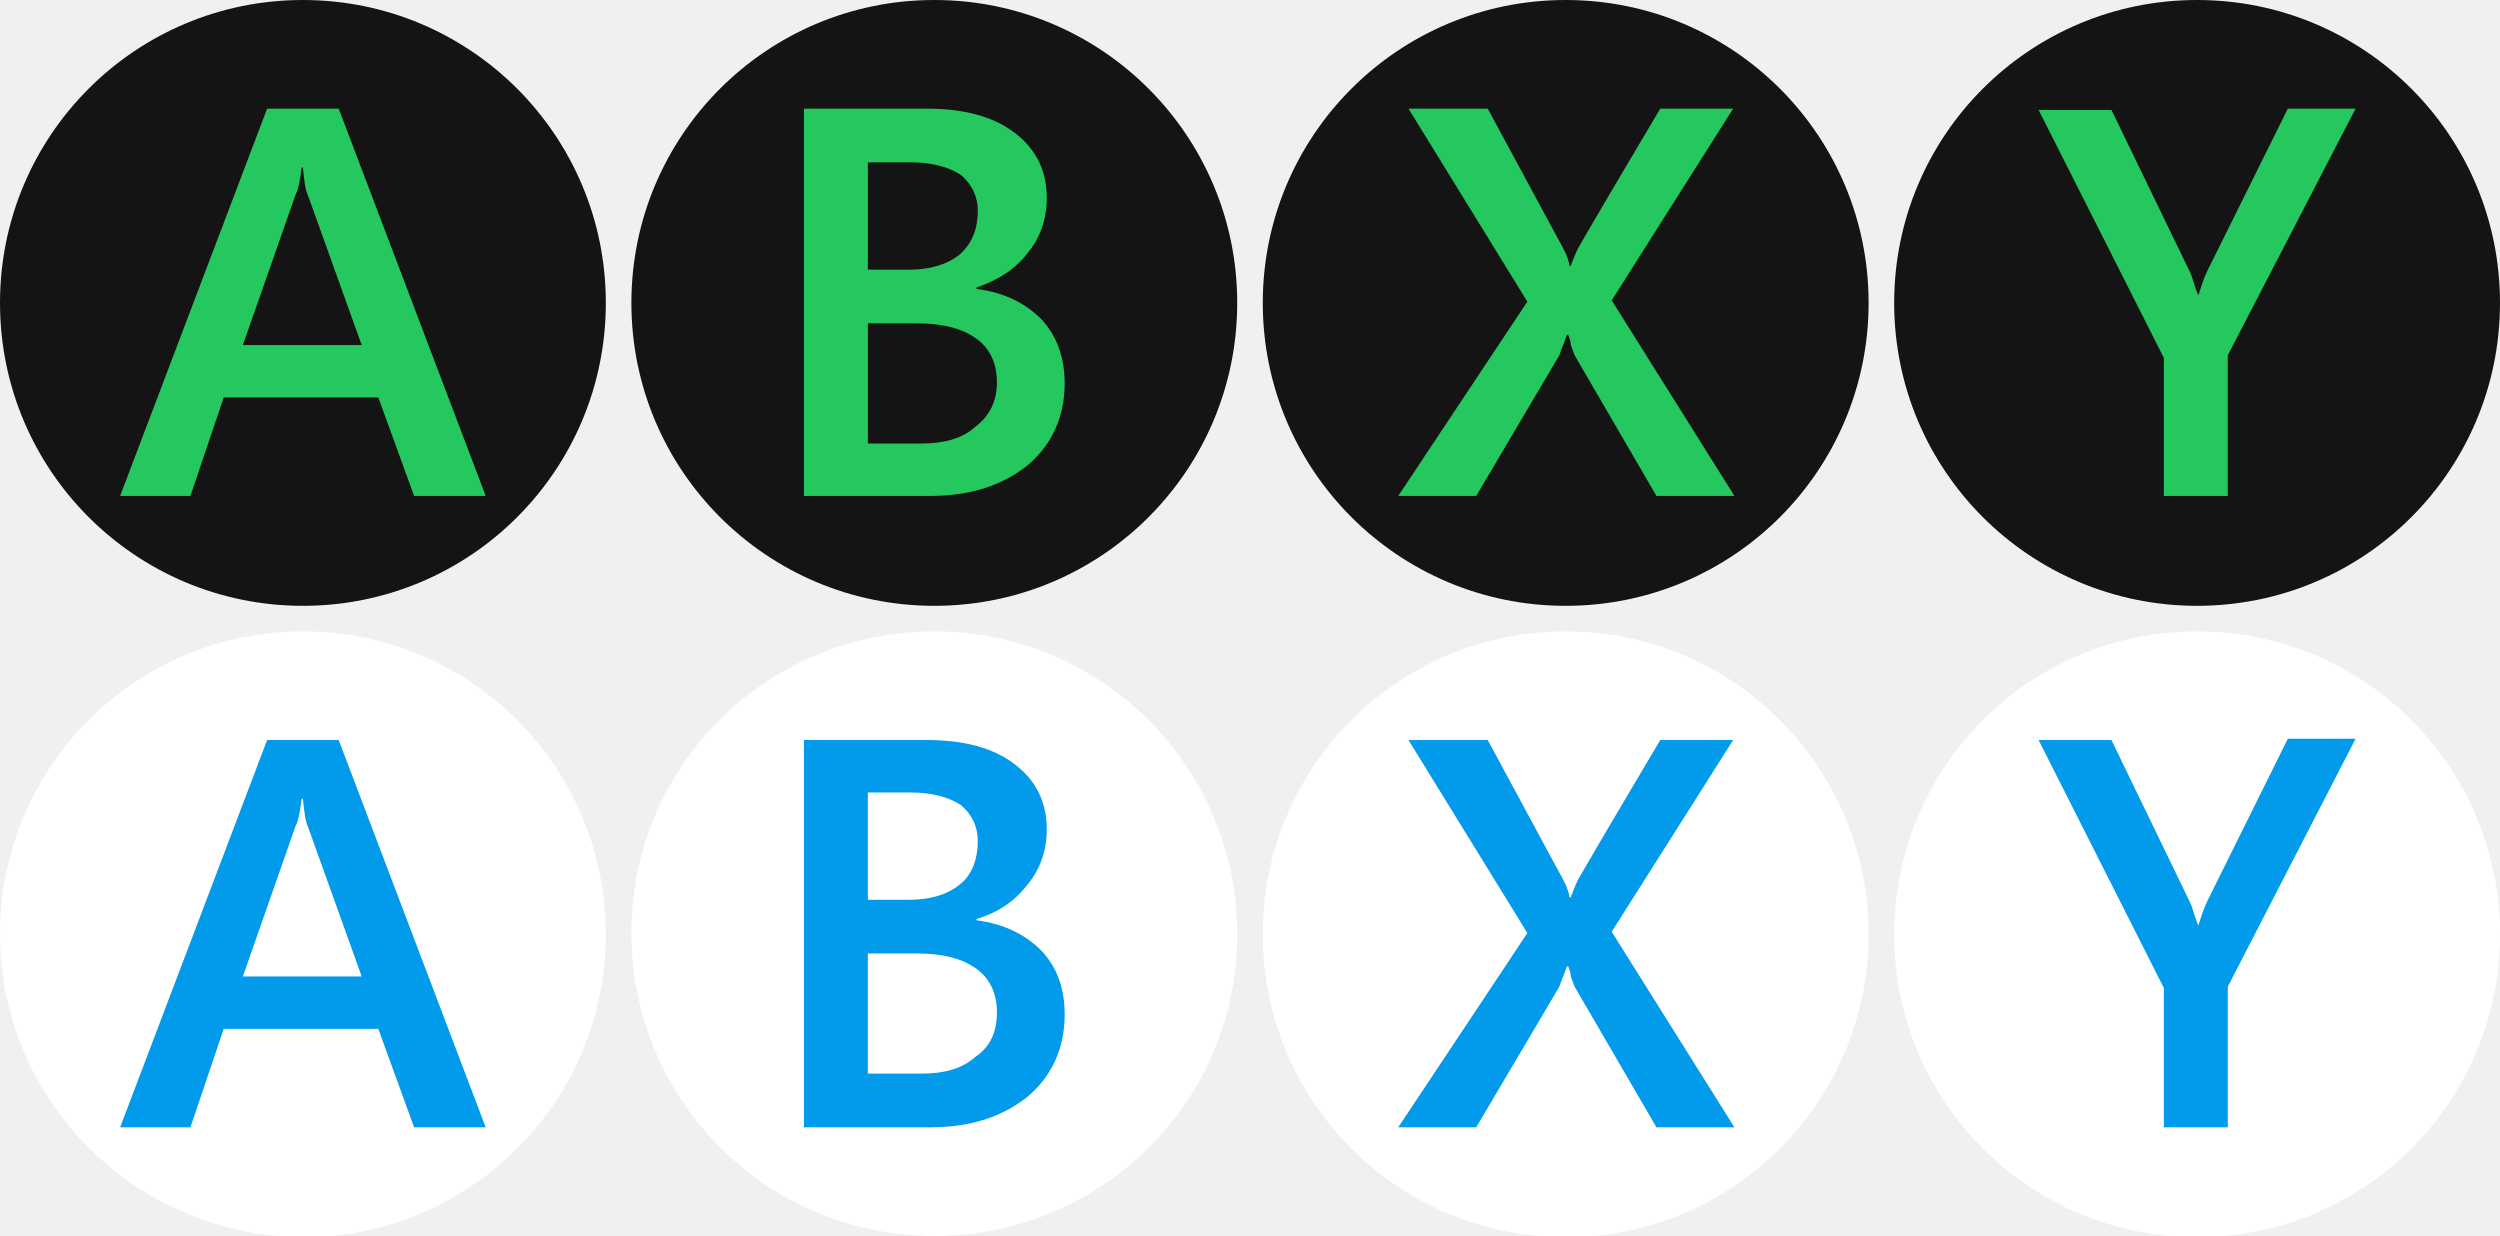
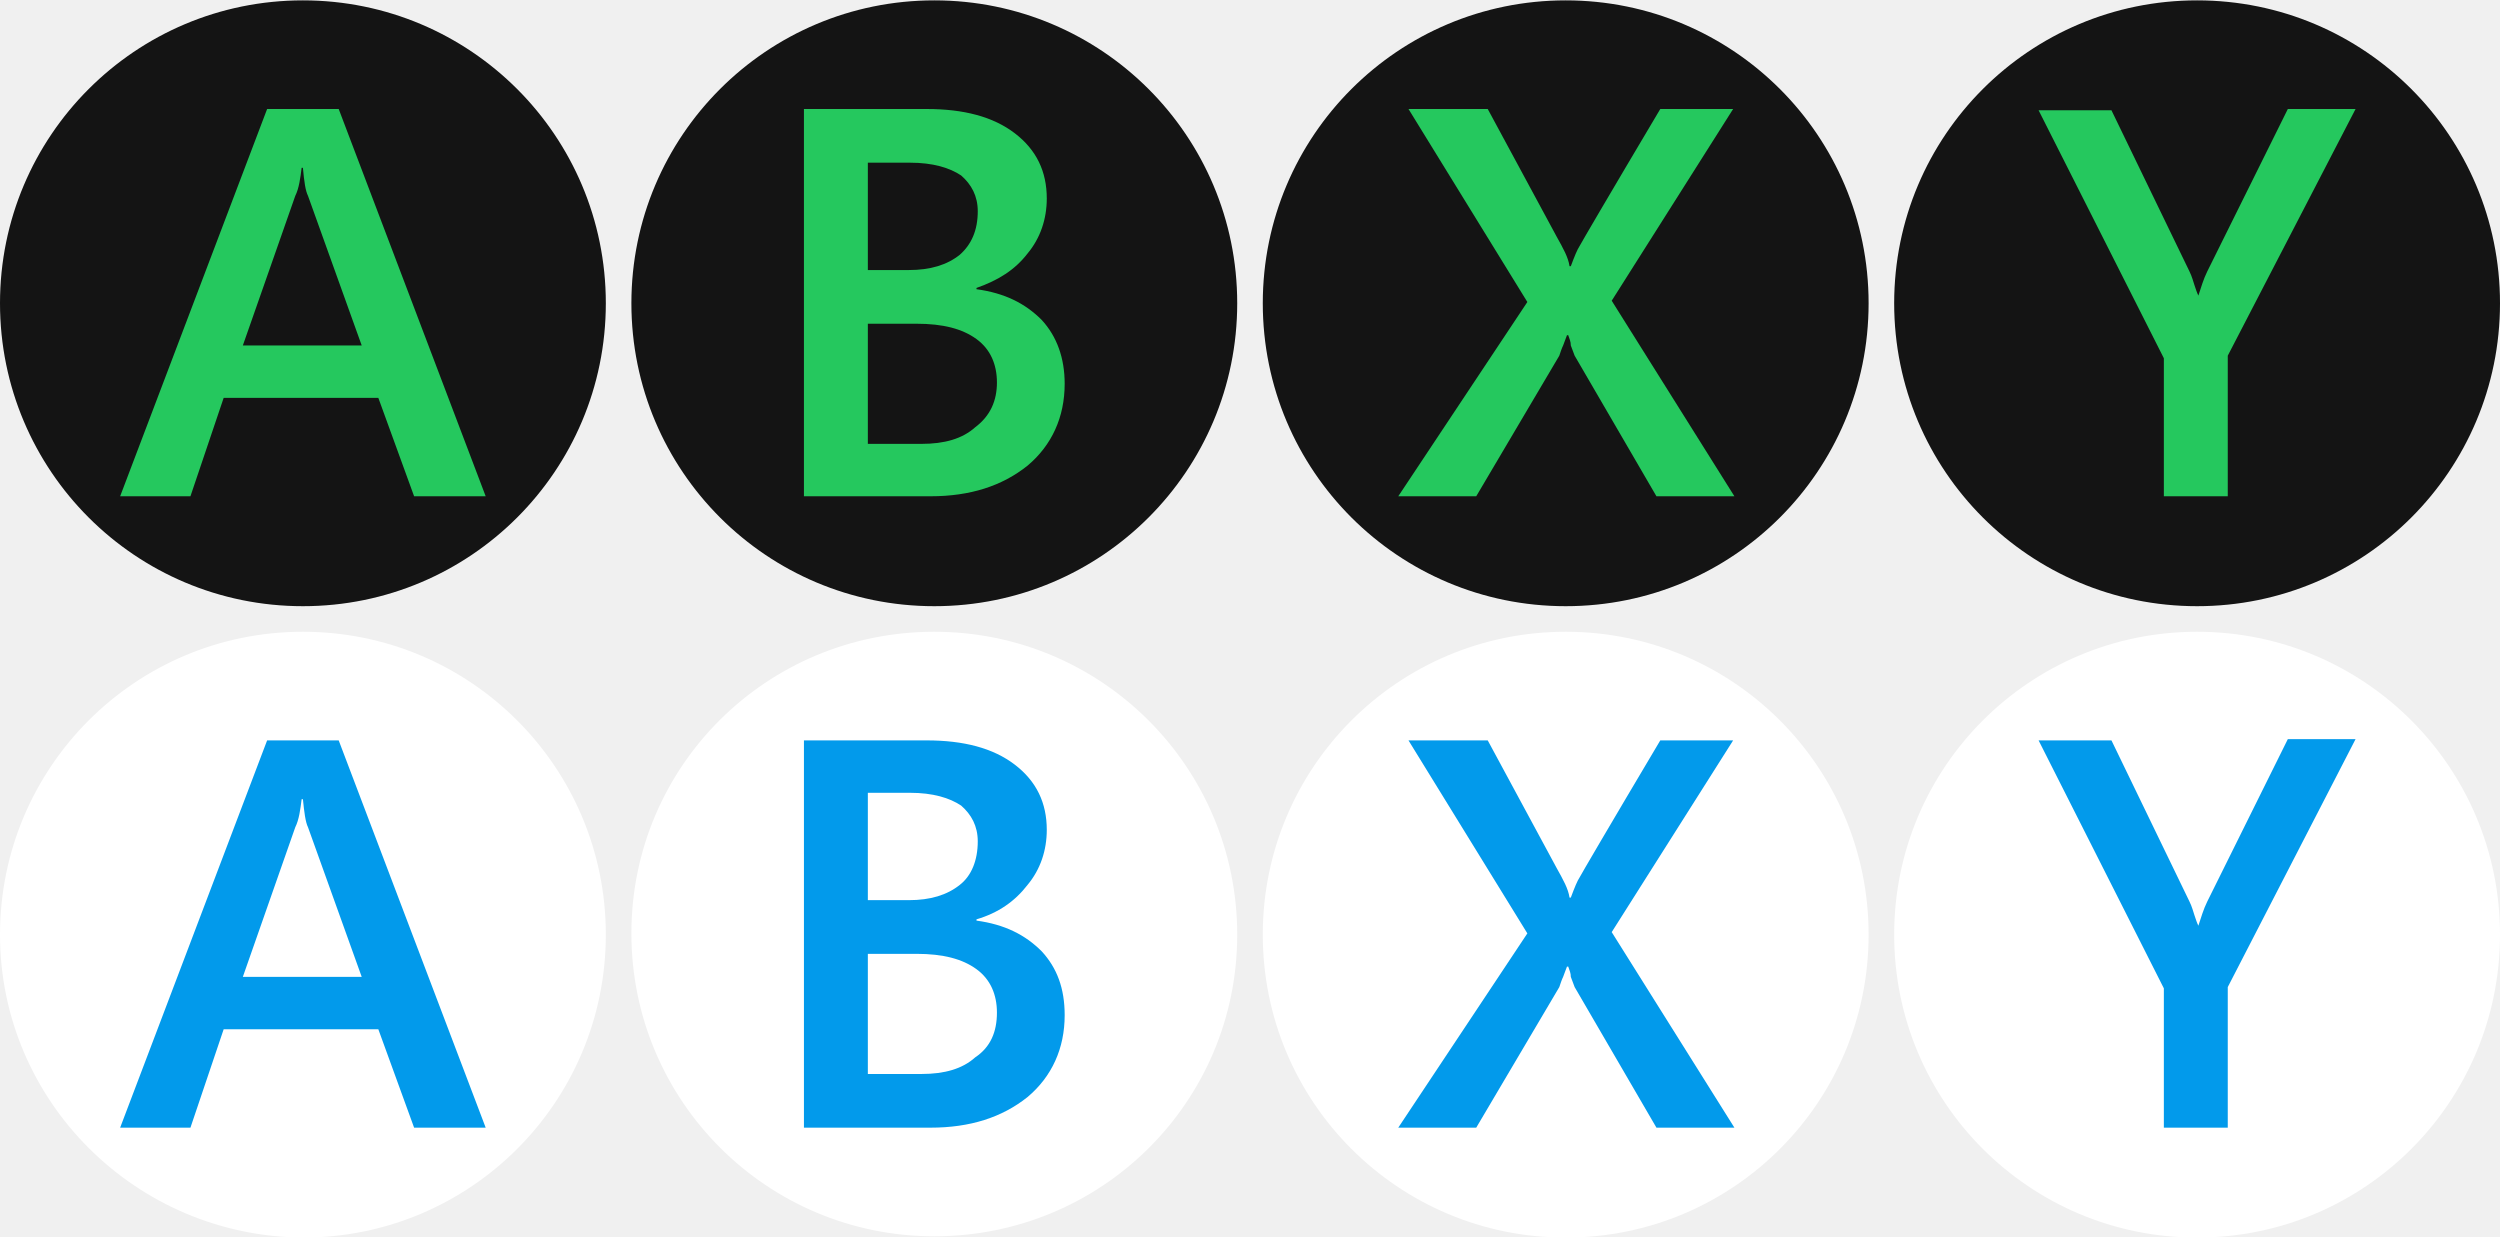
- <svg xmlns="http://www.w3.org/2000/svg" version="1.1" id="Layer_1" x="0px" y="0px" viewBox="0 0 195.6 96.7" style="enable-background:new 0 0 195.6 96.7;" xml:space="preserve">
+ <svg xmlns="http://www.w3.org/2000/svg" version="1.1" id="Layer_1" x="0px" y="0px" width="195.574px" height="96.744px" viewBox="0 0 195.6 96.7" style="enable-background:new 0 0 195.6 96.7;" xml:space="preserve">
+   <rect id="svgEditorBackground" x="0" y="0" width="195.574" height="96.744" style="fill:none;stroke:none;" />
  <style type="text/css">
	.st0{display:none;fill:none;}
	.st1{fill:#141414;}
	.st2{enable-background:new    ;}
	.st3{fill:#25C85E;}
	.st4{fill:#FFFFFF;}
	.st5{fill:#029AEB;}
</style>
  <rect id="svgEditorBackground" class="st0" width="195.6" height="96.7" />
  <g>
    <g>
      <g id="A_1_">
        <path class="st1" d="M23.7,0c13.1,0,23.7,10.6,23.7,23.7c0,13.1-10.6,23.7-23.7,23.7C10.6,47.4,0,36.8,0,23.7     C0,10.6,10.6,0,23.7,0z" />
      </g>
      <g class="st2">
        <path class="st3" d="M32.4,38.8l-2.8-7.7H17.5l-2.6,7.7H9.4L20.9,8.5h5.6L38,38.8H32.4z M23.7,13.1h-0.1     c-0.1,0.8-0.2,1.6-0.5,2.2l-4.1,11.7h9.3l-4.2-11.7C23.9,14.9,23.8,14.2,23.7,13.1z" />
      </g>
    </g>
    <g>
      <g id="B_1_">
        <path class="st1" d="M73.1,0c13.1,0,23.7,10.6,23.7,23.7S86.2,47.4,73.1,47.4c-13.1,0-23.7-10.6-23.7-23.7S60,0,73.1,0z" />
      </g>
      <g class="st2">
        <path class="st3" d="M83.3,30c0,2.6-1,4.8-2.9,6.4c-2,1.6-4.5,2.4-7.6,2.4h-9.9V8.5h9.6c2.9,0,5.2,0.6,6.9,1.9     c1.7,1.3,2.5,3,2.5,5.1c0,1.6-0.5,3.1-1.5,4.3c-1,1.3-2.3,2.1-4,2.7v0.1c2.2,0.3,3.8,1.1,5.1,2.4C82.7,26.3,83.3,28,83.3,30z      M76.5,16.5c0-1.2-0.5-2.1-1.3-2.8c-0.9-0.6-2.2-1-4-1h-3.3v8.4h3.2c1.7,0,3-0.4,4-1.2C76,19.1,76.5,18,76.5,16.5z M78,29.9     c0-1.4-0.5-2.6-1.6-3.4c-1.1-0.8-2.6-1.2-4.7-1.2h-3.8v9.4h4.2c1.8,0,3.2-0.4,4.2-1.3C77.5,32.5,78,31.3,78,29.9z" />
      </g>
    </g>
    <g>
      <g id="Y_1_">
        <path class="st1" d="M171.9,0c13.1,0,23.7,10.6,23.7,23.7c0,13.1-10.6,23.7-23.7,23.7c-13.1,0-23.7-10.6-23.7-23.7     C148.2,10.6,158.8,0,171.9,0z" />
      </g>
      <g class="st2">
        <path class="st3" d="M174.3,27.8v11h-5V28l-9.8-19.4h5.7l6.1,12.6c0.2,0.4,0.3,0.8,0.4,1.1c0.1,0.3,0.2,0.6,0.3,0.8h0     c0.2-0.6,0.4-1.3,0.7-1.9L179,8.5h5.3L174.3,27.8z" />
      </g>
    </g>
    <g>
      <g id="X_1_">
        <path class="st1" d="M122.5,0c13.1,0,23.7,10.6,23.7,23.7s-10.6,23.7-23.7,23.7c-13.1,0-23.7-10.6-23.7-23.7S109.4,0,122.5,0z" />
      </g>
      <g class="st2">
        <path class="st3" d="M129.6,38.8l-6.4-11c-0.1-0.3-0.2-0.5-0.3-0.8c0-0.3-0.1-0.5-0.2-0.8h-0.1c-0.1,0.3-0.2,0.5-0.3,0.8     c-0.1,0.2-0.2,0.5-0.3,0.8l-6.5,11h-6.1l10.1-15.2l-9.3-15.1h6.2l5.4,10c0.5,0.9,0.9,1.6,1,2.3h0.1c0.3-0.8,0.5-1.3,0.7-1.6     c0.1-0.2,2.2-3.8,6.3-10.7h5.7l-9.5,15l9.6,15.3H129.6L129.6,38.8z" />
      </g>
    </g>
  </g>
  <g>
    <g>
      <g id="A_2_">
        <path class="st4" d="M23.7,49.4c13.1,0,23.7,10.6,23.7,23.7c0,13.1-10.6,23.7-23.7,23.7C10.6,96.7,0,86.1,0,73.1     C0,60,10.6,49.4,23.7,49.4z" />
      </g>
      <g class="st2">
        <path class="st5" d="M32.4,88.2l-2.8-7.7H17.5l-2.6,7.7H9.4l11.5-30.3h5.6L38,88.2H32.4z M23.7,62.5h-0.1     c-0.1,0.8-0.2,1.6-0.5,2.2l-4.1,11.7h9.3l-4.2-11.7C23.9,64.3,23.8,63.5,23.7,62.5z" />
      </g>
    </g>
    <g>
      <g id="B_2_">
        <path class="st4" d="M73.1,49.4c13.1,0,23.7,10.6,23.7,23.7S86.2,96.7,73.1,96.7c-13.1,0-23.7-10.6-23.7-23.7S60,49.4,73.1,49.4z     " />
      </g>
      <g class="st2">
        <path class="st5" d="M83.3,79.4c0,2.6-1,4.8-2.9,6.4c-2,1.6-4.5,2.4-7.6,2.4h-9.9V57.9h9.6c2.9,0,5.2,0.6,6.9,1.9     c1.7,1.3,2.5,3,2.5,5.1c0,1.6-0.5,3.1-1.5,4.3c-1,1.3-2.3,2.2-4,2.7V72c2.2,0.3,3.8,1.1,5.1,2.4C82.7,75.7,83.3,77.3,83.3,79.4z      M76.5,65.8c0-1.2-0.5-2.1-1.3-2.8c-0.9-0.6-2.2-1-4-1h-3.3v8.4h3.2c1.7,0,3-0.4,4-1.2C76,68.5,76.5,67.3,76.5,65.8z M78,79.2     c0-1.4-0.5-2.6-1.6-3.4c-1.1-0.8-2.6-1.2-4.7-1.2h-3.8V84h4.2c1.8,0,3.2-0.4,4.2-1.3C77.5,81.9,78,80.7,78,79.2z" />
      </g>
    </g>
    <g>
      <g id="Y_2_">
        <path class="st4" d="M171.9,49.4c13.1,0,23.7,10.6,23.7,23.7c0,13.1-10.6,23.7-23.7,23.7c-13.1,0-23.7-10.6-23.7-23.7     C148.2,60,158.8,49.4,171.9,49.4z" />
      </g>
      <g class="st2">
        <path class="st5" d="M174.3,77.2v11h-5V77.3l-9.8-19.4h5.7l6.1,12.6c0.2,0.4,0.3,0.8,0.4,1.1c0.1,0.3,0.2,0.6,0.3,0.8h0     c0.2-0.6,0.4-1.3,0.7-1.9l6.3-12.7h5.3L174.3,77.2z" />
      </g>
    </g>
    <g>
      <g id="X_2_">
        <path class="st4" d="M122.5,49.4c13.1,0,23.7,10.6,23.7,23.7s-10.6,23.7-23.7,23.7c-13.1,0-23.7-10.6-23.7-23.7     S109.4,49.4,122.5,49.4z" />
      </g>
      <g class="st2">
        <path class="st5" d="M129.6,88.2l-6.4-11c-0.1-0.3-0.2-0.5-0.3-0.8c0-0.3-0.1-0.5-0.2-0.8h-0.1c-0.1,0.3-0.2,0.5-0.3,0.8     c-0.1,0.2-0.2,0.5-0.3,0.8l-6.5,11h-6.1L119.5,73l-9.3-15.1h6.2l5.4,10c0.5,0.9,0.9,1.6,1,2.3h0.1c0.3-0.8,0.5-1.3,0.7-1.6     c0.1-0.2,2.2-3.8,6.3-10.7h5.7l-9.5,15l9.6,15.3H129.6L129.6,88.2z" />
      </g>
    </g>
  </g>
</svg>
